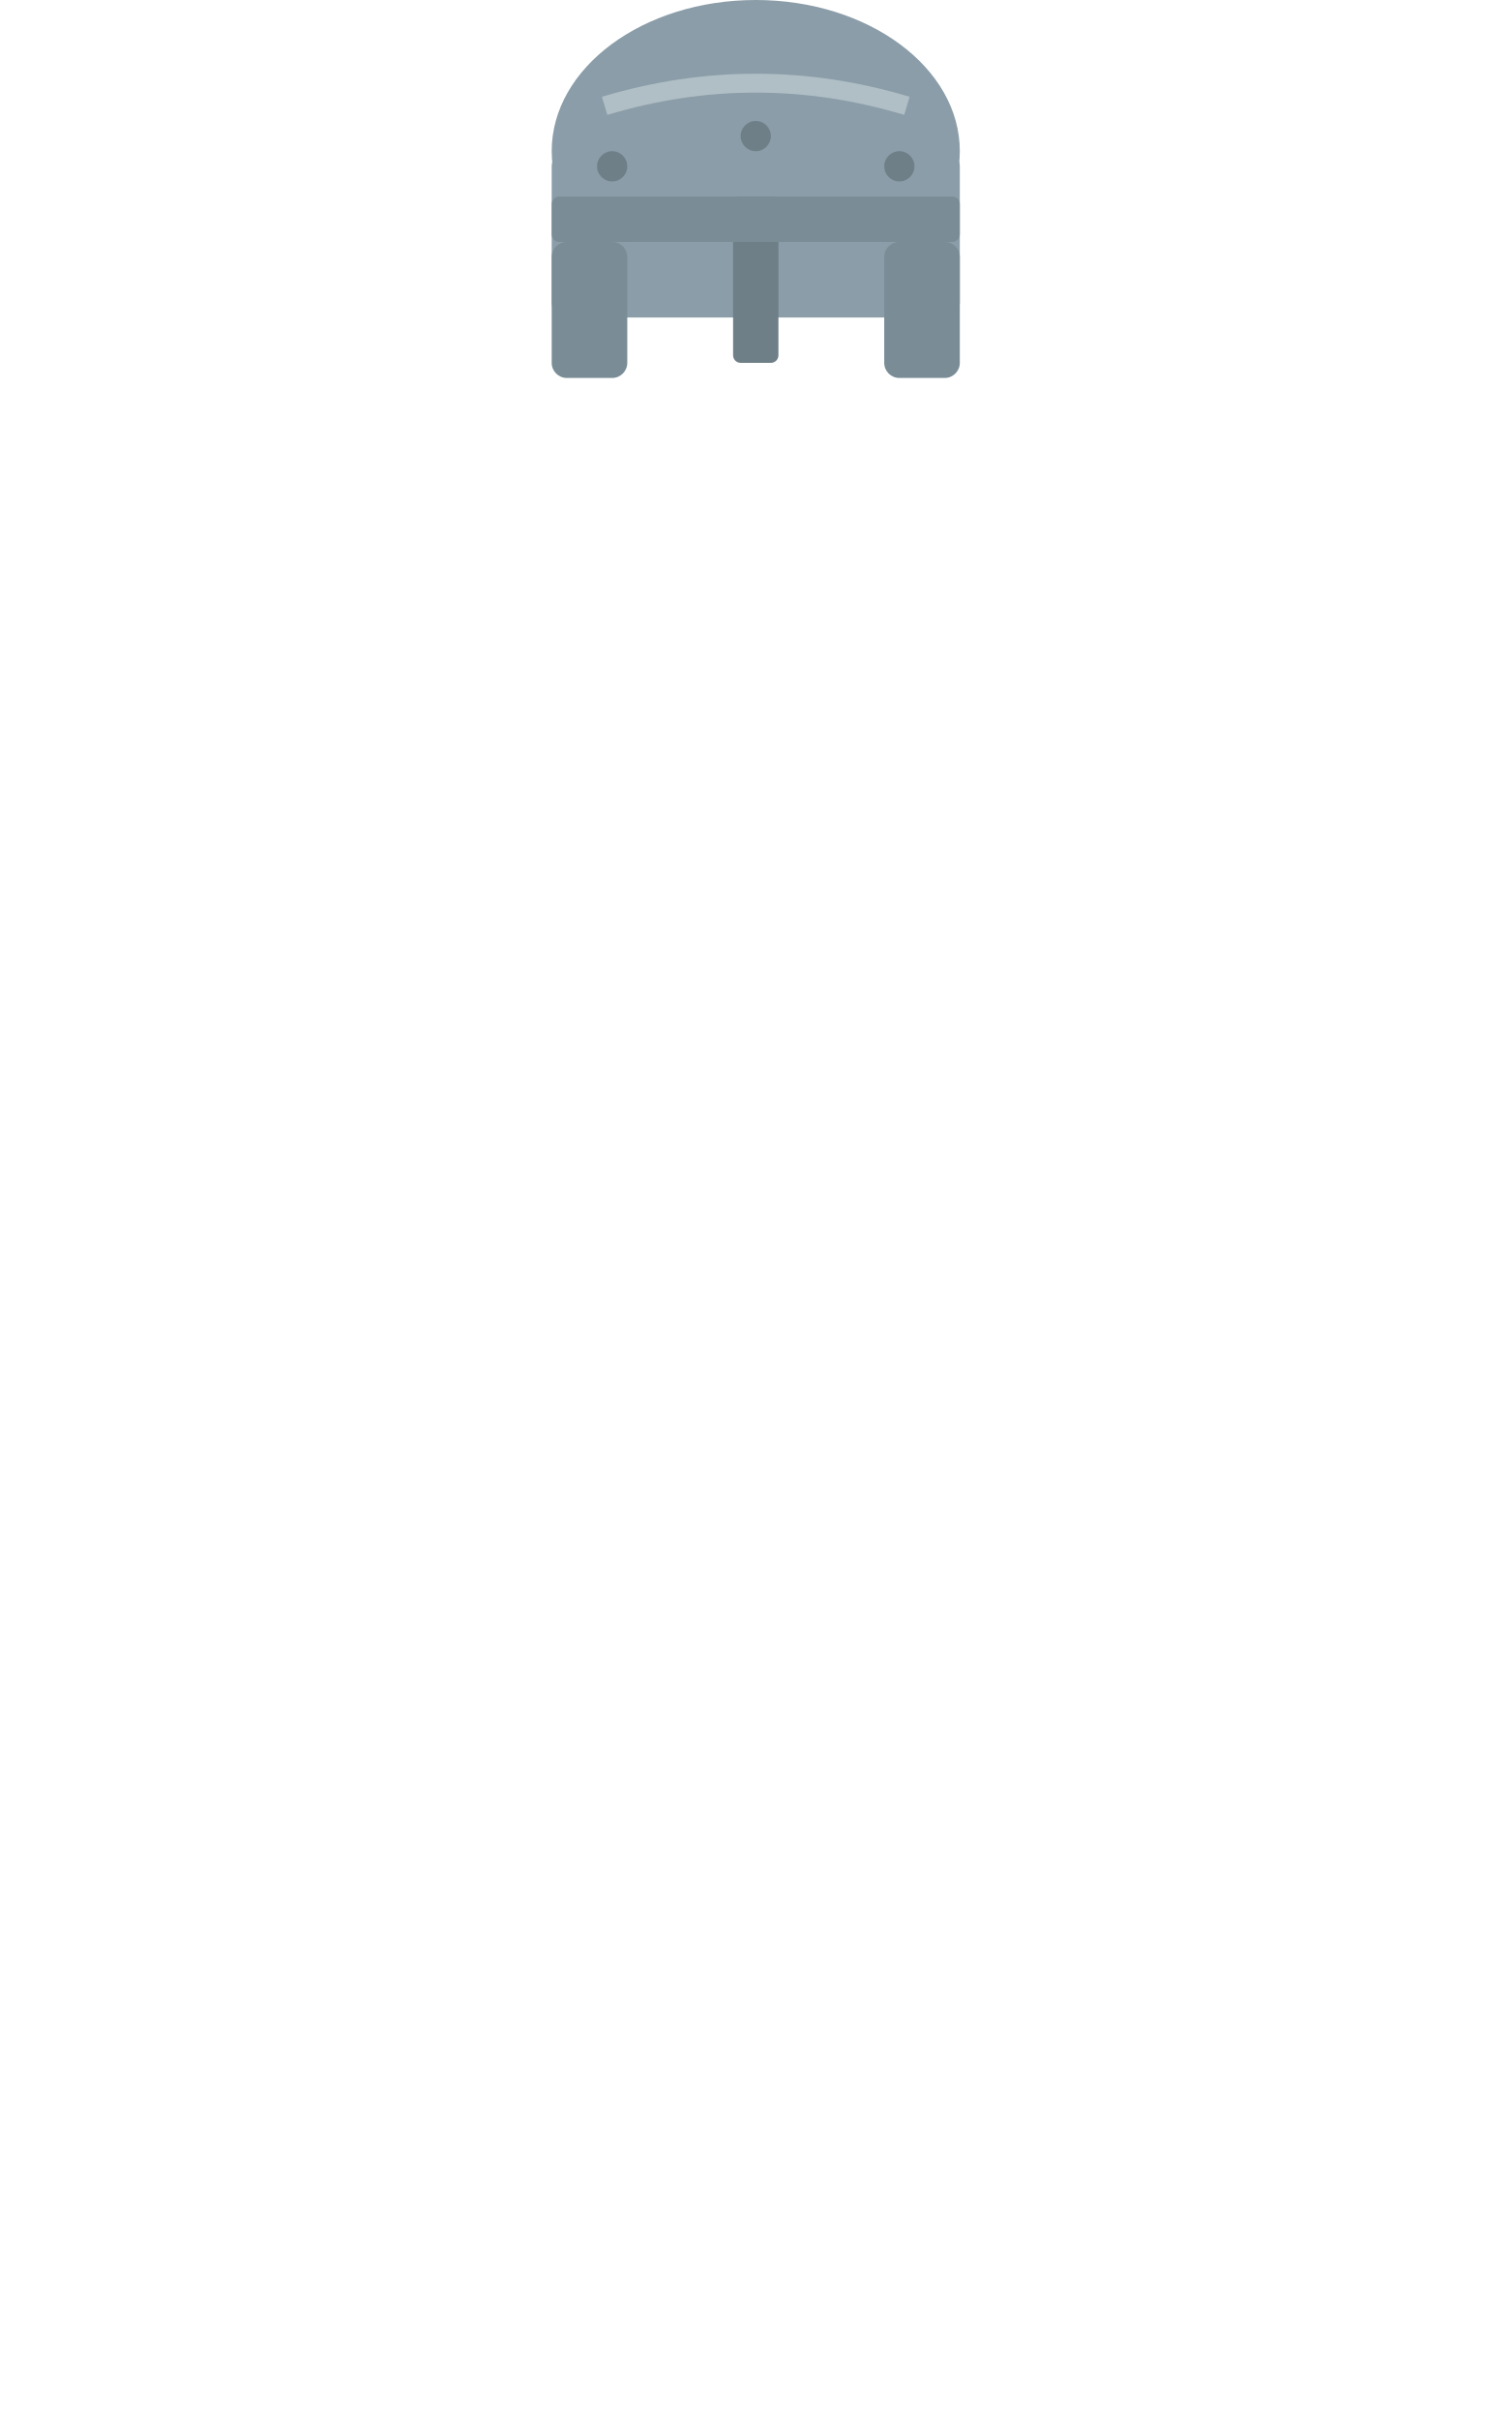
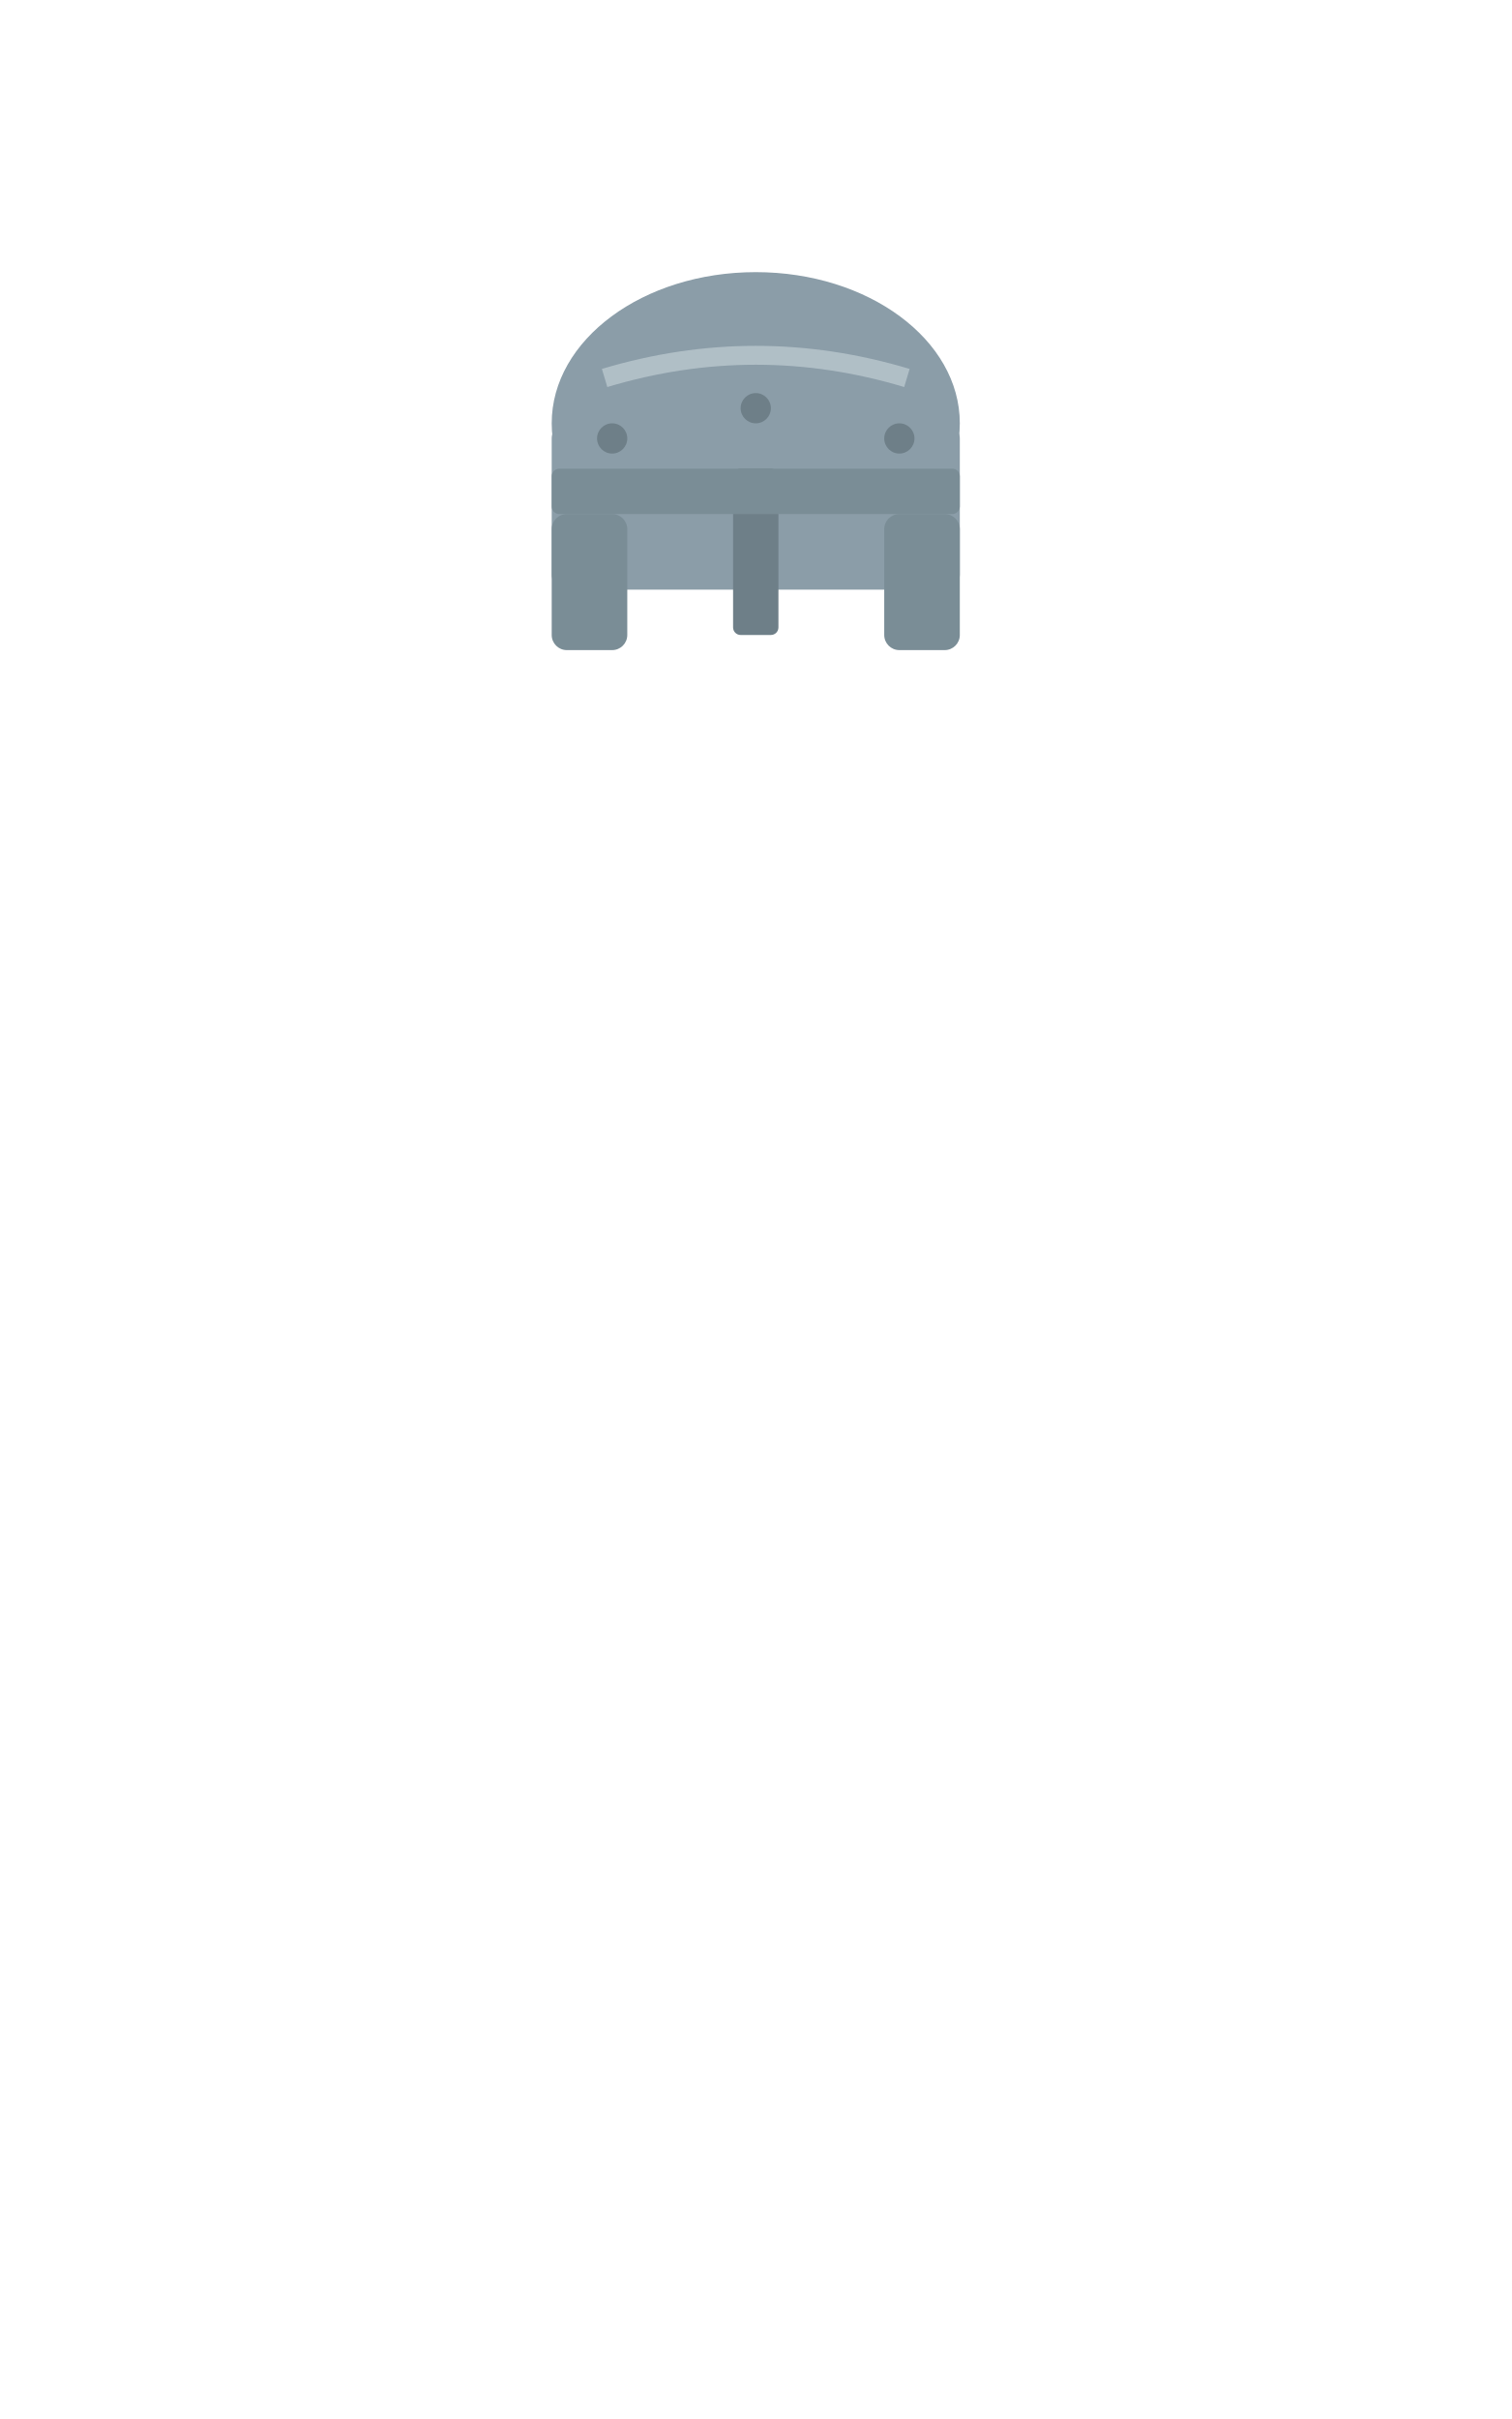
<svg xmlns="http://www.w3.org/2000/svg" viewBox="0 0 200 320" width="200" height="320">
-   <ellipse cx="100" cy="20" rx="27" ry="20" fill="#8B9DA8" />
-   <rect x="73" y="20" width="54" height="22" fill="#8B9DA8" rx="2" />
-   <rect x="97" y="26" width="6" height="22" fill="#6E7F88" rx="1" />
-   <rect x="73" y="32" width="10" height="18" fill="#7A8D96" rx="2" />
-   <rect x="117" y="32" width="10" height="18" fill="#7A8D96" rx="2" />
-   <rect x="73" y="26" width="54" height="6" fill="#7A8D96" rx="1" />
-   <path d="M80 14 Q100 8 120 14" stroke="#C0CDD3" stroke-width="2.5" fill="none" opacity="0.7" />
-   <circle cx="81" cy="22" r="2" fill="#6E7F88" />
-   <circle cx="119" cy="22" r="2" fill="#6E7F88" />
-   <circle cx="100" cy="18" r="2" fill="#6E7F88" />
+   <g transform="translate(0,36)">
+     <ellipse cx="100" cy="20" rx="27" ry="20" fill="#8B9DA8" />
+     <rect x="73" y="20" width="54" height="22" fill="#8B9DA8" rx="2" />
+     <rect x="97" y="26" width="6" height="22" fill="#6E7F88" rx="1" />
+     <rect x="73" y="32" width="10" height="18" fill="#7A8D96" rx="2" />
+     <rect x="117" y="32" width="10" height="18" fill="#7A8D96" rx="2" />
+     <rect x="73" y="26" width="54" height="6" fill="#7A8D96" rx="1" />
+     <path d="M80 14 Q100 8 120 14" stroke="#C0CDD3" stroke-width="2.5" fill="none" opacity="0.7" />
+     <circle cx="81" cy="22" r="2" fill="#6E7F88" />
+     <circle cx="119" cy="22" r="2" fill="#6E7F88" />
+     <circle cx="100" cy="18" r="2" fill="#6E7F88" />
+   </g>
</svg>
